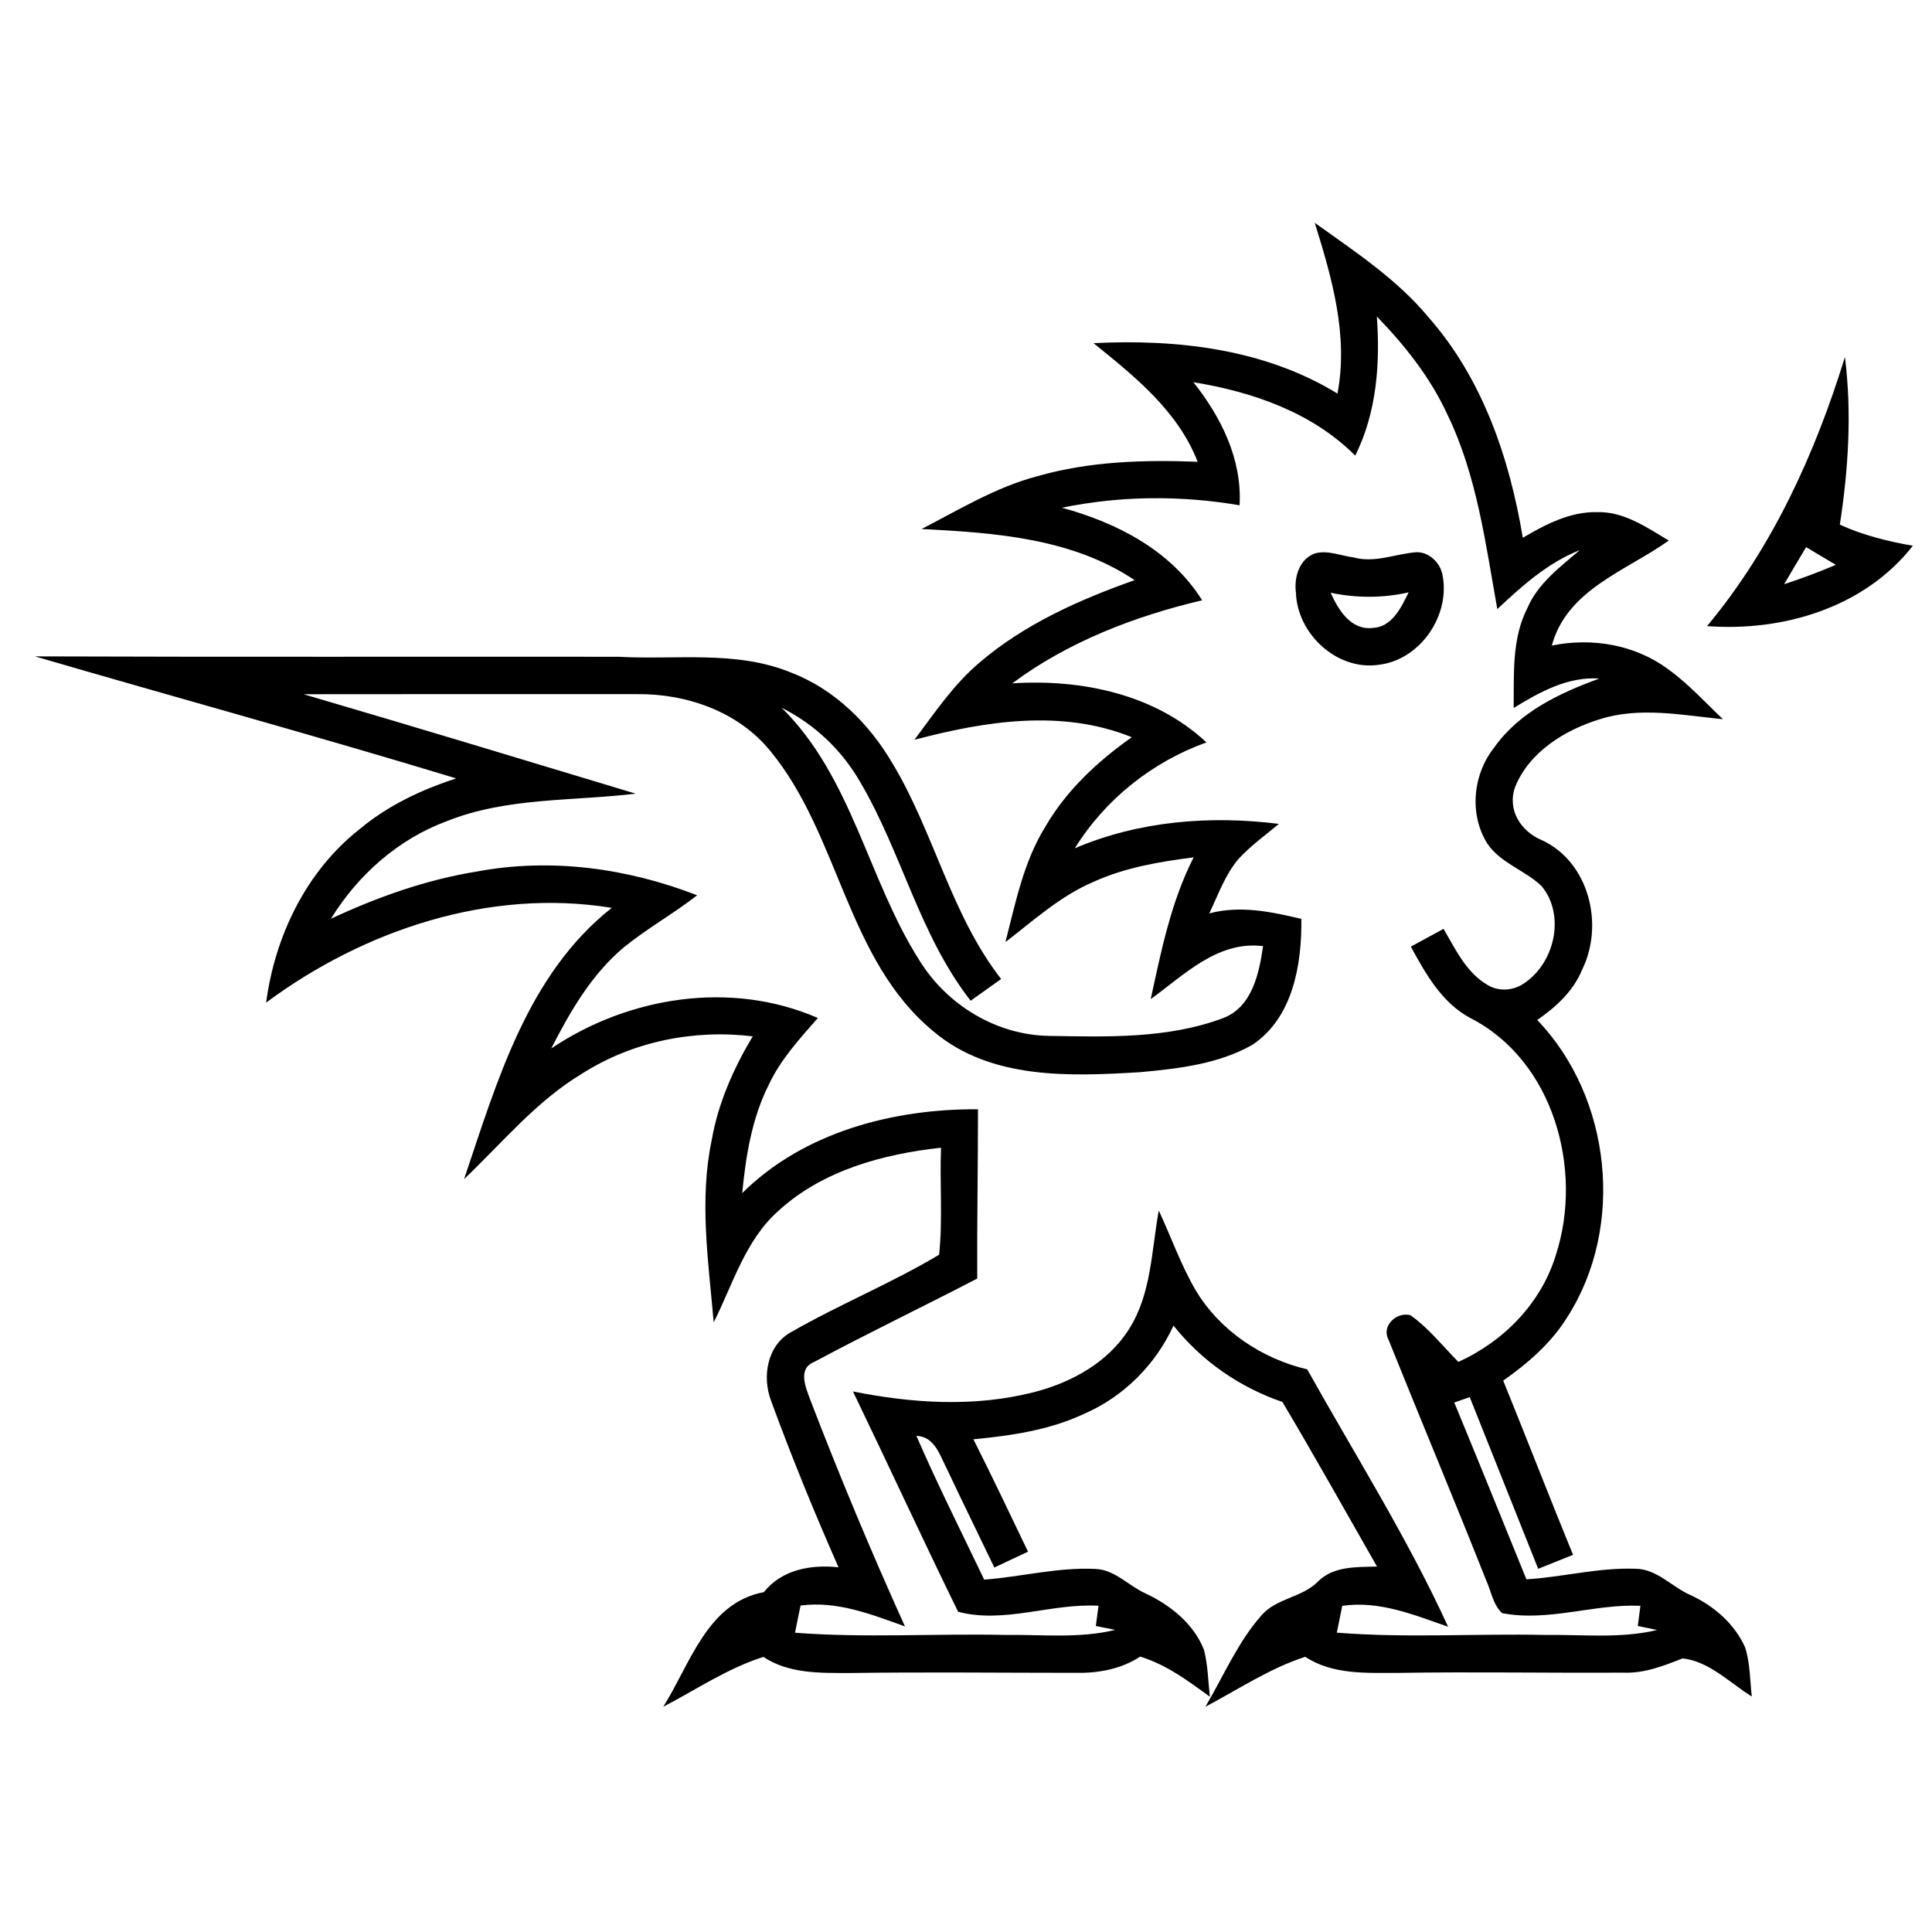
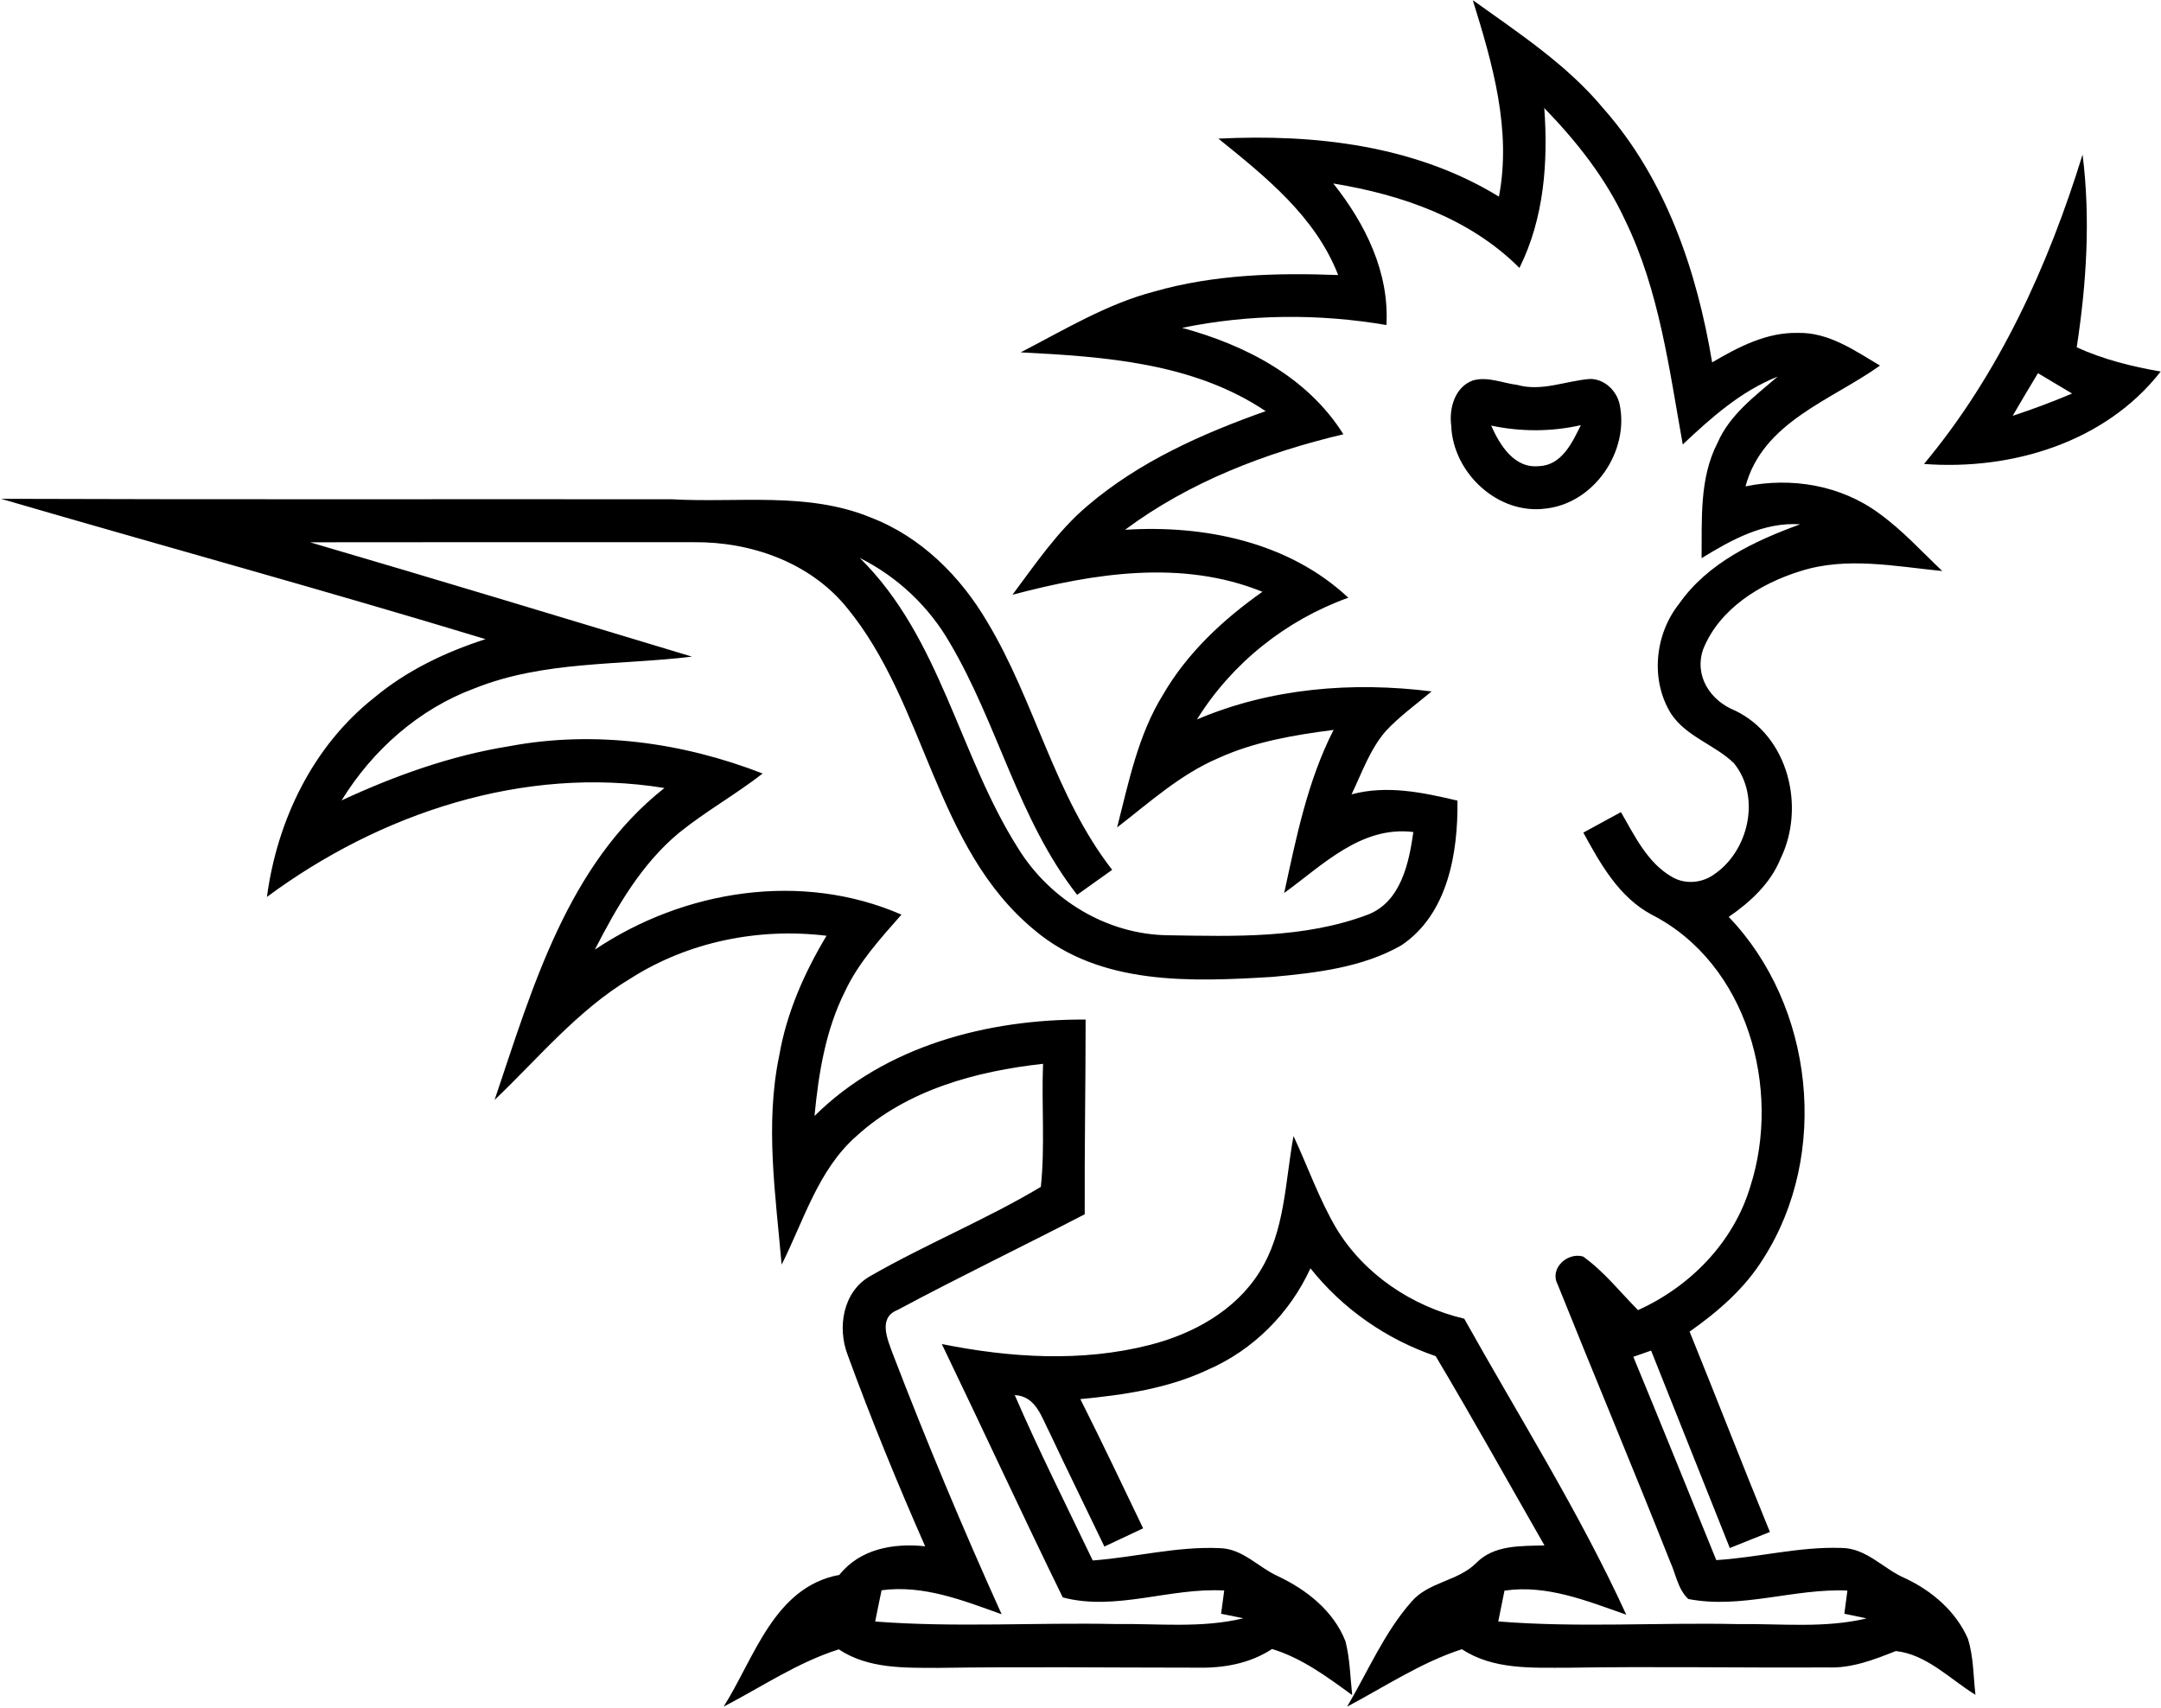
- <svg xmlns="http://www.w3.org/2000/svg" viewBox="0 0 1024 1024">
-   <path d="M697.003 118.204c21.163 15.19 43.35 29.696 60.11 49.937 28.67 32.5 43.007 74.76 50.004 116.88 12.05-7.06 25.088-13.92 39.492-13.58 14.19-.37 26.21 8.13 37.88 15.06-22.53 16.08-54 25.94-61.99 55.67 21.23-4.37 44.03-.51 61.57 12.46 10.68 7.68 19.59 17.51 29.11 26.56-21.64-2.11-44.03-6.76-65.33.04-18.5 5.7-37.31 17.31-44.82 35.91-4.34 12.32 3.21 23.76 14.57 28.33 24.75 11.81 32.63 44.61 21.03 68.34-4.64 11.44-13.93 19.94-23.86 26.8 39.29 41 46.66 109.33 16.04 157.32-8.5 13.83-20.93 24.58-34.07 33.83 12.46 30.72 24.44 61.64 37 92.33-6.18 2.46-12.32 4.92-18.47 7.41-12.11-30.31-24.16-60.69-36.28-91l-8.19 2.87c12.9 31.16 25.53 62.46 38.23 93.7 19.31-1.19 38.33-6.31 57.75-5.6 11.57.07 19.39 9.8 29.42 14.03 12.25 5.74 23.24 15.19 28.77 27.72 2.66 8.36 2.52 17.27 3.51 25.94-11.74-7.23-22.49-18.64-36.69-20.17-10.1 3.99-20.38 8.02-31.44 7.54-39.83.24-79.67-.51-119.5.14-16.62-.03-34.51 1.06-49.05-8.53-18.88 6.11-35.47 17.27-52.91 26.46 9.62-16.24 17.1-34.13 29.69-48.4 7.88-9.15 21.33-9.35 29.76-17.75 8.29-8.5 20.61-7.81 31.5-8.15-16.66-29.112-32.97-58.4-50.14-87.242-22.63-7.713-42.84-21.74-57.72-40.48-9.45 20.65-26.32 37.617-47.2 46.696-18.4 8.7-38.78 11.67-58.85 13.58 9.93 19.73 19.39 39.66 28.94 59.56-5.94 2.77-11.915 5.6-17.854 8.4-8.367-17.51-16.968-34.883-25.23-52.462-3.76-7.17-6.28-16.862-16.08-17.34 11.16 25.77 23.824 50.89 35.94 76.22 19.626-1.47 39.01-6.622 58.777-5.67 10.41.31 17.58 8.84 26.557 12.9 13.24 6.218 25.7 16.05 31.16 30.01 2.08 8.09 2.19 16.52 3.11 24.82-11.503-8.39-23.14-17.06-36.93-21.26-10.24 6.72-22.39 8.87-34.44 8.6-39.8 0-79.6-.48-119.44.1-15.564-.033-32.255.48-45.806-8.53-18.98 5.98-35.54 17.31-53.08 26.39 14.267-22.598 23.24-55.09 53.31-60.725 9.63-12.05 24.95-14.71 39.56-13.18-12.8-29.05-24.842-58.44-35.73-88.24-4.846-12.63-2.15-29.22 10.41-36.28 25.635-14.745 53.25-25.974 78.644-41.13 1.98-18.81.27-37.854 1.02-56.73-30.75 3.38-62.63 11.98-86.01 33.314-17.68 15.53-24.24 38.91-34.48 59.25-2.76-32.05-7.78-64.65-1.055-96.6 3.41-19.622 11.57-37.99 21.74-54.99-31.23-3.79-63.63 2.7-90.28 19.66-24.3 14.53-42.427 36.69-62.7 56.01 17.44-51.643 33.55-108.48 78.27-143.77-64.82-10.55-131.25 11.71-183.2 50.21 4.71-35.26 21.1-69.43 49.33-91.75 15.02-12.594 32.9-21.093 51.44-27.07-74.14-22.53-148.93-42.97-223.3-64.68 103.043.376 206.06.1 309.11.206 30.55 1.74 62.6-3.588 91.71 8.4 23.07 8.84 41.37 27.07 53.727 48.16 22.05 36.66 30.99 80.14 57.55 114.24-5.395 3.83-10.75 7.65-16.147 11.51-27.07-34.58-36.522-78.57-58.572-115.95-9.66-16.86-24.2-30.62-41.61-39.32 37.34 36.8 45.67 90.86 73.01 133.87 14.61 23.69 40.86 39.66 68.88 40.04 30.86.51 62.98 1.57 92.33-9.52 15.16-5.91 18.91-23.73 20.927-38.06-24.03-2.97-41.75 15.22-59.53 28.09 5.56-25.6 10.75-51.61 22.76-75.16-18.125 2.35-36.42 5.39-53.18 13.04-17.51 7.47-31.71 20.44-46.59 31.91 5.36-20.92 9.66-42.663 21.23-61.3 11.16-19.216 27.713-34.576 45.74-47.31-37.107-15.05-77.76-8.53-115.2 1.367 10.714-14.3 20.82-29.39 34.61-41.03 23.79-20.31 52.8-33.21 82.09-43.59-33.248-22.29-74.14-25.12-112.915-27.1 20.03-10.31 39.56-22.29 61.54-28.025 27.51-7.88 56.39-8.7 84.79-7.61-10.48-26.96-33.38-45.26-55.2-62.87 44.41-2.22 90.69 3.04 129.3 26.73 5.87-30.72-2.9-61.2-11.98-90.32zm32.734 49.322c1.843 25.156-.034 51.063-11.435 73.967-22.87-22.938-54.477-33.826-85.777-38.912 14.746 18.54 25.873 40.96 24.474 65.23-31.17-5.32-63.22-5.08-94.18 1.3 29.15 7.89 57.85 22.7 74.34 49.05-35.77 8.47-70.93 21.92-100.63 44.03 36.55-2.35 75.47 5.6 102.91 31.3-28.74 10.34-53.63 30.14-69.77 56.12 34.03-14.5 71.68-17.51 108.17-12.93-7.21 6.01-14.89 11.54-21.27 18.43-7.24 8.43-10.89 19.15-15.64 29.01 16.35-4.37 32.8-.88 48.81 2.9.31 24.03-4.4 52.43-25.98 66.77-17.92 10.17-39.05 12.6-59.26 14.47-37.28 2.26-79.33 4.1-109.74-21.6-46.25-38.16-49.63-104.04-86.6-148.78-16.96-20.72-44.1-30.21-70.31-29.97-58.98-.03-117.97-.03-176.95.04 58.78 17.21 117.38 35.02 176.03 52.7-33.45 4.06-68.34 1.85-100.18 14.61-25.67 9.49-47.04 28.47-61.31 51.65 24.61-11.4 50.35-20.65 77.17-24.95 39.25-7.41 79.87-1.84 116.9 12.56-12.46 9.7-26.32 17.44-38.6 27.38-17.27 14.34-28.64 34.1-38.74 53.8 41.02-27.51 95.26-36.21 141.31-16.14-9.63 10.99-19.7 21.92-25.98 35.3-8.98 17.82-12.22 37.82-14.1 57.51 32.63-32.39 80.04-44.71 124.96-44.44 0 29.94-.55 59.84-.41 89.74-28.71 14.88-57.89 28.91-86.39 44.17-8.94 3.58-4.51 13.48-2.12 20.04 15.56 40.52 32.32 80.59 50.21 120.15-17.79-6.38-36.05-13.65-55.33-11.06-1.03 4.78-1.98 9.59-2.94 14.41 36.89 2.84 74 .38 111 1.16 19.56-.27 39.46 2.02 58.71-2.66-2.56-.54-7.72-1.57-10.28-2.08.34-2.69 1.09-8.05 1.43-10.71-24.85-1.47-50.04 9.66-74.42 3.17-18.94-38.7-37-77.92-55.74-116.77 31.47 6.32 64.45 8.43 95.85.41 19.9-5.08 39.42-15.77 50.55-33.58 11.84-18.67 11.81-41.61 15.7-62.704 6.59 14.1 11.74 28.947 19.66 42.43 12.83 21.33 34.99 36.08 59.02 41.745 25.29 45.26 53.07 89.225 74.68 136.43-18.06-6.31-36.56-13.96-56.12-11.09-.96 4.71-1.91 9.46-2.87 14.2 36.76 2.97 73.73.41 110.59 1.23 19.73-.27 39.77 2.014 59.19-2.63-2.56-.54-7.71-1.6-10.27-2.15.38-2.66 1.06-8.02 1.4-10.68-24.575-1.09-48.91 8.64-73.317 3.89-4.88-4.54-5.77-11.67-8.47-17.44-16.894-42.7-34.68-85.027-51.78-127.626-3.82-7.303 4.51-14.88 11.744-12.8 9.66 6.897 17.03 16.32 25.326 24.71 24.13-10.89 44.067-31.3 51.747-56.9 14.574-45.09-1.33-102.91-45.43-125.37-15.055-8.05-23.62-23.38-31.507-37.82 5.77-3.14 11.57-6.28 17.34-9.45 6.35 10.925 12.15 23.38 23.58 29.9 5.84 3.45 13.45 2.87 18.95-.92 16.314-10.68 22.22-36.044 9.49-51.574-8.84-8.53-21.78-12.11-28.81-22.59-9.76-15.46-7.68-36.66 3.582-50.82 13.24-18.91 34.78-28.98 55.81-36.66-16.93-1.09-31.61 7.17-45.43 15.6.2-17.856-1.098-36.8 7.37-53.18 5.63-12.97 17.27-21.54 27.68-30.48-16.965 6.72-30.62 18.94-43.726 31.26-6.28-34.95-10.82-70.93-26.49-103.18-9.01-19.595-22.53-36.627-37.48-52.02zm175.035 164.318c34.577-41.438 57.276-91.375 73.08-142.61 3.72 29.595 1.808 59.495-2.698 88.85 12.288 5.598 25.43 8.875 38.707 11.162-25.6 32.768-68.77 45.636-109.09 42.598zm52.53-41.847c-3.924 6.52-7.85 13.073-11.673 19.66 9.28-3.037 18.43-6.484 27.4-10.273-5.22-3.14-10.48-6.28-15.74-9.387z" />
-   <path d="M696.9 293.342c6.793-1.946 13.722 1.263 20.48 2.082 11.264 3.174 22.357-1.946 33.52-2.765 6.62 0 12.22 5.42 13.584 11.7 4.54 21.6-11.674 45.5-33.894 48.02-22.118 3.1-42.974-16.42-43.725-38.23-1.058-8.06 1.707-17.82 10.035-20.82zm8.363 20.82c4.028 8.978 10.65 19.935 22.153 18.672 10.41-.41 15.223-10.82 19.183-18.876-13.66 3.106-27.65 3.072-41.34.205z" />
+ <svg xmlns="http://www.w3.org/2000/svg" viewBox="0 0 996 787">
+   <g fill-rule="evenodd">
+     <path d="M886.772 213.844c34.577-41.438 57.276-91.375 73.08-142.61 3.72 29.595 1.808 59.495-2.698 88.85 12.288 5.598 25.43 8.875 38.707 11.162-25.6 32.768-68.77 45.636-109.09 42.598h.01zm52.53-41.847c-3.924 6.52-7.85 13.073-11.673 19.66 9.28-3.037 18.43-6.484 27.4-10.273-5.22-3.14-10.48-6.28-15.74-9.387h.01zM678.9 175.342c6.793-1.946 13.722 1.263 20.48 2.082 11.264 3.174 22.357-1.946 33.52-2.765 6.62 0 12.22 5.42 13.584 11.7 4.54 21.6-11.674 45.5-33.894 48.02-22.118 3.1-42.974-16.42-43.725-38.23-1.058-8.06 1.707-17.82 10.035-20.82v.01zm8.363 20.82c4.028 8.978 10.65 19.935 22.153 18.672 10.41-.41 15.223-10.82 19.183-18.876-13.66 3.106-27.65 3.072-41.34.205z" />
+     <path d="M679.003.204c21.163 15.19 43.35 29.696 60.11 49.937 28.67 32.5 43.007 74.76 50.004 116.88 12.05-7.06 25.088-13.92 39.492-13.58 14.19-.37 26.21 8.13 37.88 15.06-22.53 16.08-54 25.94-61.99 55.67 21.23-4.37 44.03-.51 61.57 12.46 10.68 7.68 19.59 17.51 29.11 26.56-21.64-2.11-44.03-6.76-65.33.04-18.5 5.7-37.31 17.31-44.82 35.91-4.34 12.32 3.21 23.76 14.57 28.33 24.75 11.81 32.63 44.61 21.03 68.34-4.64 11.44-13.93 19.94-23.86 26.8 39.29 41 46.66 109.33 16.04 157.32-8.5 13.83-20.93 24.58-34.07 33.83 12.46 30.72 24.44 61.64 37 92.33-6.18 2.46-12.32 4.92-18.47 7.41-12.11-30.31-24.16-60.69-36.28-91l-8.19 2.87c12.9 31.16 25.53 62.46 38.23 93.7 19.31-1.19 38.33-6.31 57.75-5.6 11.57.07 19.39 9.8 29.42 14.03 12.25 5.74 23.24 15.19 28.77 27.72 2.66 8.36 2.52 17.27 3.51 25.94-11.74-7.23-22.49-18.64-36.69-20.17-10.1 3.99-20.38 8.02-31.44 7.54-39.83.24-79.67-.51-119.5.14-16.62-.03-34.51 1.06-49.05-8.53-18.88 6.11-35.47 17.27-52.91 26.46 9.62-16.24 17.1-34.13 29.69-48.4 7.88-9.15 21.33-9.35 29.76-17.75 8.29-8.5 20.61-7.81 31.5-8.15-16.66-29.11-32.97-58.4-50.14-87.24-22.63-7.71-42.84-21.74-57.72-40.48-9.45 20.65-26.32 37.62-47.2 46.7-18.4 8.7-38.78 11.67-58.85 13.58 9.93 19.73 19.39 39.66 28.94 59.56-5.94 2.77-11.92 5.6-17.86 8.4-8.37-17.51-16.97-34.88-25.23-52.46-3.76-7.17-6.28-16.86-16.08-17.34 11.16 25.77 23.82 50.89 35.94 76.22 19.62-1.47 39.01-6.62 58.77-5.67 10.41.31 17.58 8.84 26.55 12.9 13.24 6.22 25.7 16.05 31.16 30.01 2.08 8.09 2.19 16.52 3.11 24.82-11.51-8.39-23.14-17.06-36.93-21.26-10.24 6.72-22.39 8.87-34.44 8.6-39.8 0-79.6-.48-119.44.1-15.57-.03-32.26.48-45.81-8.53-18.98 5.98-35.54 17.31-53.08 26.39 14.27-22.6 23.24-55.09 53.31-60.72 9.63-12.05 24.95-14.71 39.56-13.18-12.8-29.05-24.84-58.44-35.73-88.24-4.848-12.63-2.15-29.22 10.41-36.28 25.633-14.74 53.25-25.97 78.642-41.13 1.98-18.81.27-37.85 1.02-56.73-30.75 3.38-62.63 11.98-86.01 33.32-17.68 15.53-24.24 38.91-34.48 59.25-2.76-32.05-7.78-64.65-1.055-96.6 3.41-19.62 11.57-37.99 21.74-54.99-31.23-3.79-63.63 2.7-90.28 19.66-24.3 14.53-42.426 36.69-62.7 56.01 17.44-51.64 33.55-108.48 78.27-143.77-64.82-10.55-131.25 11.71-183.2 50.21 4.71-35.26 21.1-69.43 49.33-91.75 15.02-12.59 32.9-21.09 51.44-27.07C149.66 272.06 74.87 251.62.5 229.91c103.045.38 206.06.1 309.11.21 30.55 1.74 62.6-3.59 91.71 8.4 23.07 8.84 41.37 27.07 53.73 48.16 22.05 36.66 30.99 80.14 57.55 114.24-5.397 3.83-10.75 7.65-16.15 11.51-27.07-34.58-36.522-78.57-58.572-115.95-9.66-16.86-24.2-30.62-41.61-39.32 37.34 36.8 45.67 90.86 73.01 133.87 14.61 23.69 40.86 39.66 68.88 40.04 30.86.51 62.98 1.57 92.33-9.52 15.16-5.91 18.91-23.73 20.924-38.06-24.03-2.97-41.75 15.22-59.53 28.09 5.56-25.6 10.75-51.61 22.76-75.16-18.126 2.35-36.42 5.39-53.18 13.04-17.51 7.47-31.71 20.44-46.59 31.91 5.36-20.92 9.66-42.665 21.23-61.3 11.16-19.22 27.712-34.58 45.74-47.31-37.108-15.05-77.76-8.53-115.2 1.365 10.713-14.3 20.82-29.39 34.61-41.03 23.79-20.31 52.8-33.21 82.09-43.59-33.25-22.29-74.14-25.12-112.916-27.1 20.03-10.31 39.56-22.29 61.54-28.025 27.51-7.88 56.39-8.7 84.79-7.61-10.48-26.96-33.38-45.26-55.2-62.87 44.41-2.22 90.69 3.04 129.3 26.73 5.87-30.72-2.9-61.2-11.98-90.32l.1-.088zm32.734 49.322c1.843 25.156-.034 51.063-11.435 73.967-22.87-22.938-54.477-33.826-85.777-38.912 14.746 18.54 25.873 40.96 24.474 65.23-31.17-5.32-63.22-5.08-94.18 1.3 29.15 7.89 57.85 22.7 74.34 49.05-35.77 8.47-70.93 21.92-100.63 44.03 36.55-2.35 75.47 5.6 102.91 31.3-28.74 10.34-53.63 30.14-69.77 56.12 34.03-14.5 71.68-17.51 108.17-12.93-7.21 6.01-14.89 11.54-21.27 18.43-7.24 8.43-10.89 19.15-15.64 29.01 16.35-4.37 32.8-.88 48.81 2.9.31 24.03-4.4 52.43-25.98 66.77-17.92 10.17-39.05 12.6-59.26 14.47-37.28 2.26-79.33 4.1-109.74-21.6-46.25-38.16-49.63-104.04-86.6-148.78-16.96-20.72-44.1-30.21-70.31-29.97-58.98-.03-117.97-.03-176.95.04 58.78 17.21 117.38 35.02 176.03 52.7-33.45 4.06-68.34 1.85-100.18 14.61-25.67 9.49-47.04 28.47-61.31 51.65 24.61-11.4 50.35-20.65 77.17-24.95 39.25-7.41 79.87-1.84 116.9 12.56-12.46 9.7-26.32 17.44-38.6 27.38-17.27 14.34-28.64 34.1-38.74 53.8 41.02-27.51 95.26-36.21 141.31-16.14-9.63 10.99-19.7 21.92-25.98 35.3-8.98 17.82-12.22 37.82-14.1 57.51 32.63-32.39 80.04-44.71 124.96-44.44 0 29.94-.55 59.84-.41 89.74-28.71 14.88-57.89 28.91-86.39 44.17-8.94 3.58-4.51 13.48-2.12 20.04 15.56 40.52 32.32 80.59 50.21 120.15-17.79-6.38-36.05-13.65-55.33-11.06-1.03 4.78-1.98 9.59-2.94 14.41 36.89 2.84 74 .38 111 1.16 19.56-.27 39.46 2.02 58.71-2.66-2.56-.54-7.72-1.57-10.28-2.08.34-2.69 1.09-8.05 1.43-10.71-24.85-1.47-50.04 9.66-74.42 3.17-18.94-38.7-37-77.92-55.74-116.77 31.47 6.32 64.45 8.43 95.85.41 19.9-5.08 39.42-15.77 50.55-33.58 11.84-18.67 11.81-41.61 15.7-62.7 6.59 14.1 11.74 28.95 19.66 42.43 12.83 21.33 34.99 36.08 59.02 41.75 25.29 45.26 53.07 89.23 74.68 136.43-18.06-6.31-36.56-13.96-56.12-11.09-.96 4.71-1.91 9.46-2.87 14.2 36.76 2.97 73.73.41 110.59 1.23 19.73-.27 39.77 2.02 59.19-2.63-2.56-.54-7.71-1.6-10.27-2.15.38-2.66 1.06-8.02 1.4-10.68-24.58-1.09-48.91 8.64-73.32 3.89-4.88-4.54-5.77-11.67-8.47-17.44-16.9-42.7-34.68-85.02-51.78-127.62-3.82-7.3 4.51-14.88 11.74-12.8 9.66 6.9 17.03 16.32 25.32 24.71 24.13-10.89 44.06-31.3 51.74-56.9 14.57-45.09-1.33-102.91-45.43-125.37-15.06-8.05-23.62-23.38-31.51-37.82 5.77-3.14 11.57-6.28 17.34-9.45 6.35 10.93 12.15 23.38 23.58 29.9 5.84 3.45 13.45 2.87 18.95-.92 16.31-10.68 22.22-36.04 9.49-51.57-8.84-8.53-21.78-12.11-28.81-22.59-9.76-15.46-7.68-36.66 3.58-50.82 13.24-18.91 34.78-28.98 55.81-36.66-16.93-1.09-31.61 7.17-45.43 15.6.2-17.85-1.1-36.8 7.37-53.18 5.63-12.97 17.27-21.54 27.68-30.48-16.97 6.72-30.62 18.94-43.73 31.26-6.28-34.95-10.82-70.93-26.49-103.18-9.01-19.59-22.53-36.62-37.48-52.02l.1-.1z" />
+   </g>
</svg>
